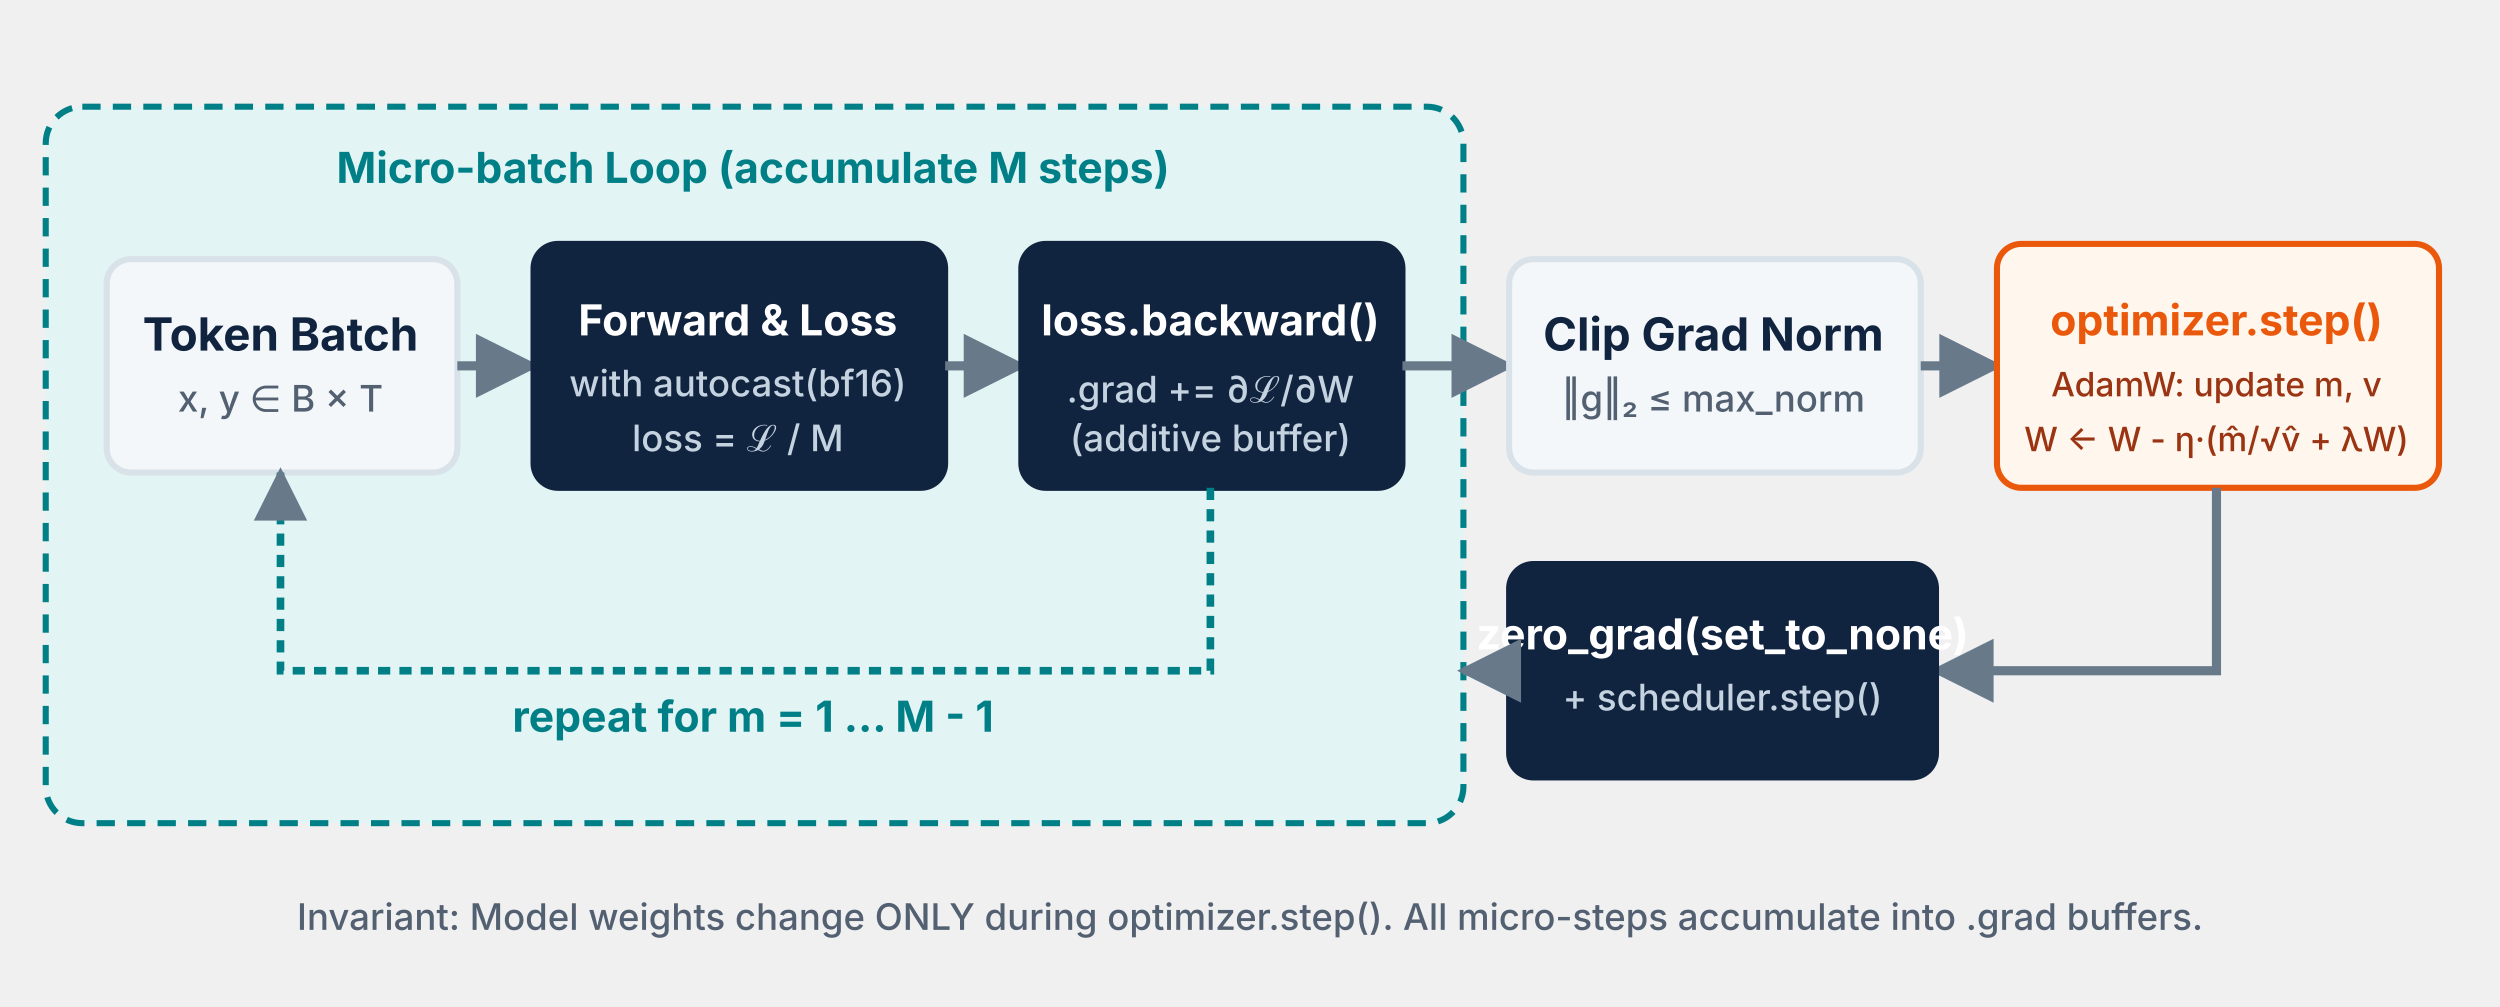
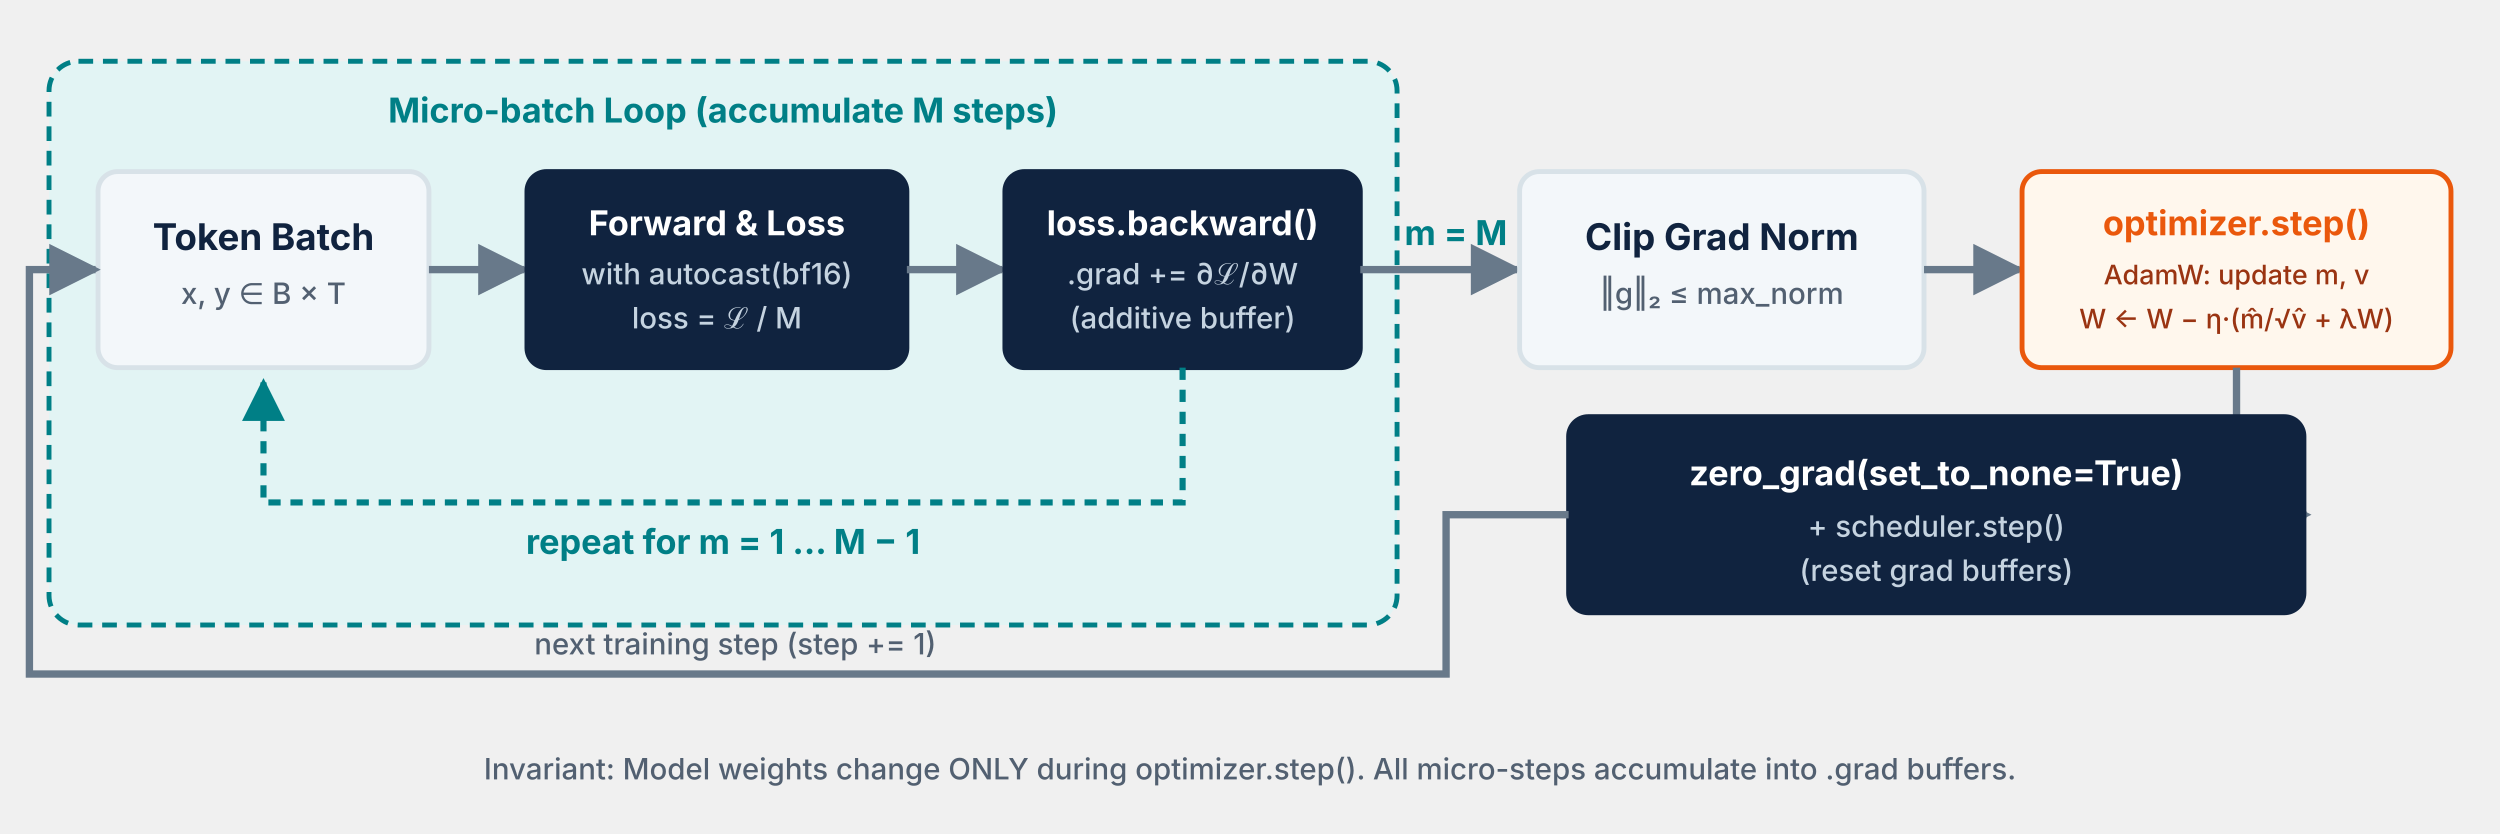
- <svg xmlns="http://www.w3.org/2000/svg" viewBox="0 0 820 330" role="img" aria-labelledby="title desc">
+ <svg xmlns="http://www.w3.org/2000/svg" viewBox="0 0 1020 340" width="100%" height="auto" role="img" aria-labelledby="title desc">
  <defs>
    <marker id="arrow" viewBox="0 0 10 10" refX="9" refY="5" markerWidth="7" markerHeight="7" orient="auto">
-       <path d="M0 0 10 5 0 10z" fill="#68798a" />
+       <path d="M0 0 10 5 0 10z" class="arrow-head" />
+     </marker>
+     <marker id="teal-arrow" viewBox="0 0 10 10" refX="9" refY="5" markerWidth="7" markerHeight="7" orient="auto">
+       <path d="M0 0 10 5 0 10z" class="teal-arrow-head" />
    </marker>
    <style>
      text { font-family: Inter, ui-sans-serif, system-ui, -apple-system, BlinkMacSystemFont, "Segoe UI", sans-serif; }
      .node { fill: #f3f7fa; stroke: #d8e2e8; stroke-width: 2; }
      .block { fill: #e2f4f4; stroke: #007f86; stroke-width: 2; stroke-dasharray: 6 4; }
      .core { fill: #10233f; stroke: #10233f; stroke-width: 2; }
      .state { fill: #fff7ed; stroke: #ea580c; stroke-width: 2; }
      .flow { fill: none; stroke: #68798a; stroke-width: 3; marker-end: url(#arrow); }
-       .flow-loop { fill: none; stroke: #007f86; stroke-width: 2.5; stroke-dasharray: 4 3; marker-end: url(#arrow); }
+       .flow-loop { fill: none; stroke: #007f86; stroke-width: 2.5; stroke-dasharray: 5 4; marker-end: url(#teal-arrow); }
      .label { fill: #10233f; font-size: 15px; font-weight: 700; }
      .label-sub { fill: #526071; font-size: 12px; font-weight: 500; }
      .inverse { fill: #ffffff; font-size: 14px; font-weight: 700; }
      .inverse-sub { fill: #c5d3e0; font-size: 12px; font-weight: 500; }
      .repeat { fill: #007f86; font-size: 14px; font-weight: 700; }
      .accent { fill: #ea580c; font-size: 14px; font-weight: 700; }
      .accent-sub { fill: #9a3412; font-size: 11px; font-weight: 500; }
+       .arrow-head { fill: #68798a; }
+       .teal-arrow-head { fill: #007f86; }
      @media (prefers-color-scheme: dark) {
        .node { fill: #182534; stroke: #2c4052; }
        .block { fill: #173b40; stroke: #54d2d8; }
        .core { fill: #2c4052; stroke: #54d2d8; }
        .state { fill: #382015; stroke: #f97316; }
        .label { fill: #f3f7fa; }
        .label-sub { fill: #9fb2c4; }
        .repeat { fill: #54d2d8; }
        .accent { fill: #fb923c; }
        .accent-sub { fill: #fdba74; }
+         .arrow-head { fill: #9fb2c4; }
+         .teal-arrow-head { fill: #54d2d8; }
+         .flow { stroke: #9fb2c4; }
+         .flow-loop { stroke: #54d2d8; }
      }
    </style>
  </defs>
-   <rect class="block" x="15" y="35" width="465" height="235" rx="12" />
-   <text class="repeat" x="247" y="60" text-anchor="middle">Micro-batch Loop (accumulate M steps)</text>
-   <rect class="node" x="35" y="85" width="115" height="70" rx="8" />
-   <text class="label" x="92" y="115" text-anchor="middle">Token Batch</text>
-   <text class="label-sub" x="92" y="135" text-anchor="middle">x, y ∈ B × T</text>
-   <path class="flow" d="M150 120H175" />
-   <rect class="core" x="175" y="80" width="135" height="80" rx="8" />
-   <text class="inverse" x="242" y="110" text-anchor="middle">Forward &amp; Loss</text>
-   <text class="inverse-sub" x="242" y="130" text-anchor="middle">with autocast(bf16)</text>
-   <text class="inverse-sub" x="242" y="148" text-anchor="middle">loss = ℒ / M</text>
-   <path class="flow" d="M310 120H335" />
-   <rect class="core" x="335" y="80" width="125" height="80" rx="8" />
-   <text class="inverse" x="397" y="110" text-anchor="middle">loss.backward()</text>
-   <text class="inverse-sub" x="397" y="132" text-anchor="middle">.grad += ∂ℒ/∂W</text>
-   <text class="inverse-sub" x="397" y="148" text-anchor="middle">(additive buffer)</text>
-   <path class="flow-loop" d="M397 160V220H92V155" />
-   <text class="repeat" x="247" y="240" text-anchor="middle">repeat for m = 1 … M - 1</text>
-   <path class="flow" d="M460 120H495" />
-   <rect class="node" x="495" y="85" width="135" height="70" rx="8" />
-   <text class="label" x="562" y="115" text-anchor="middle">Clip Grad Norm</text>
-   <text class="label-sub" x="562" y="135" text-anchor="middle">‖g‖₂ ≤ max_norm</text>
-   <path class="flow" d="M630 120H655" />
-   <rect class="state" x="655" y="80" width="145" height="80" rx="8" />
-   <text class="accent" x="727" y="110" text-anchor="middle">optimizer.step()</text>
-   <text class="accent-sub" x="727" y="130" text-anchor="middle">AdamW: update m, v</text>
-   <text class="accent-sub" x="727" y="148" text-anchor="middle">W ← W - η·(m̂/√v̂ + λW)</text>
-   <path class="flow" d="M727 160V220H635" />
-   <rect class="core" x="495" y="185" width="140" height="70" rx="8" />
-   <text class="inverse" x="565" y="213" text-anchor="middle">zero_grad(set_to_none)</text>
-   <text class="inverse-sub" x="565" y="233" text-anchor="middle">+ scheduler.step()</text>
-   <path class="flow" d="M495 220H480" />
-   <text class="label-sub" x="410" y="305" text-anchor="middle">Invariant: Model weights change ONLY during optimizer.step(). All micro-steps accumulate into .grad buffers.</text>
+   <rect class="block" x="20" y="25" width="550" height="230" rx="12" />
+   <text class="repeat" x="295" y="50" text-anchor="middle">Micro-batch Loop (accumulate M steps)</text>
+   <rect class="node" x="40" y="70" width="135" height="80" rx="8" />
+   <text class="label" x="107.5" y="102" text-anchor="middle">Token Batch</text>
+   <text class="label-sub" x="107.5" y="124" text-anchor="middle">x, y ∈ B × T</text>
+   <path class="flow" d="M175 110H214" />
+   <rect class="core" x="215" y="70" width="155" height="80" rx="8" />
+   <text class="inverse" x="292.5" y="96" text-anchor="middle">Forward &amp; Loss</text>
+   <text class="inverse-sub" x="292.5" y="116" text-anchor="middle">with autocast(bf16)</text>
+   <text class="inverse-sub" x="292.5" y="134" text-anchor="middle">loss = ℒ / M</text>
+   <path class="flow" d="M370 110H409" />
+   <rect class="core" x="410" y="70" width="145" height="80" rx="8" />
+   <text class="inverse" x="482.5" y="96" text-anchor="middle">loss.backward()</text>
+   <text class="inverse-sub" x="482.5" y="116" text-anchor="middle">.grad += ∂ℒ/∂W</text>
+   <text class="inverse-sub" x="482.5" y="134" text-anchor="middle">(additive buffer)</text>
+   <path class="flow-loop" d="M482.5 150V205H107.5V156" />
+   <text class="repeat" x="295" y="226" text-anchor="middle">repeat for m = 1 … M − 1</text>
+   <path class="flow" d="M555 110H619" />
+   <text class="repeat" x="594" y="100" text-anchor="middle">m = M</text>
+   <rect class="node" x="620" y="70" width="165" height="80" rx="8" />
+   <text class="label" x="702.5" y="102" text-anchor="middle">Clip Grad Norm</text>
+   <text class="label-sub" x="702.5" y="124" text-anchor="middle">‖g‖₂ ≤ max_norm</text>
+   <path class="flow" d="M785 110H824" />
+   <rect class="state" x="825" y="70" width="175" height="80" rx="8" />
+   <text class="accent" x="912.5" y="96" text-anchor="middle">optimizer.step()</text>
+   <text class="accent-sub" x="912.5" y="116" text-anchor="middle">AdamW: update m, v</text>
+   <text class="accent-sub" x="912.5" y="134" text-anchor="middle">W ← W − η·(m̂/√v̂ + λW)</text>
+   <path class="flow" d="M912.5 150V210H941" />
+   <rect class="core" x="640" y="170" width="300" height="80" rx="8" />
+   <text class="inverse" x="790" y="198" text-anchor="middle">zero_grad(set_to_none=True)</text>
+   <text class="inverse-sub" x="790" y="219" text-anchor="middle">+ scheduler.step()</text>
+   <text class="inverse-sub" x="790" y="237" text-anchor="middle">(reset grad buffers)</text>
+   <path class="flow" d="M640 210H590V275H12V110H39" />
+   <text class="label-sub" x="300" y="267" text-anchor="middle">next training step (step += 1)</text>
+   <text class="label-sub" x="510" y="318" text-anchor="middle">Invariant: Model weights change ONLY during optimizer.step(). All micro-steps accumulate into .grad buffers.</text>
</svg>
